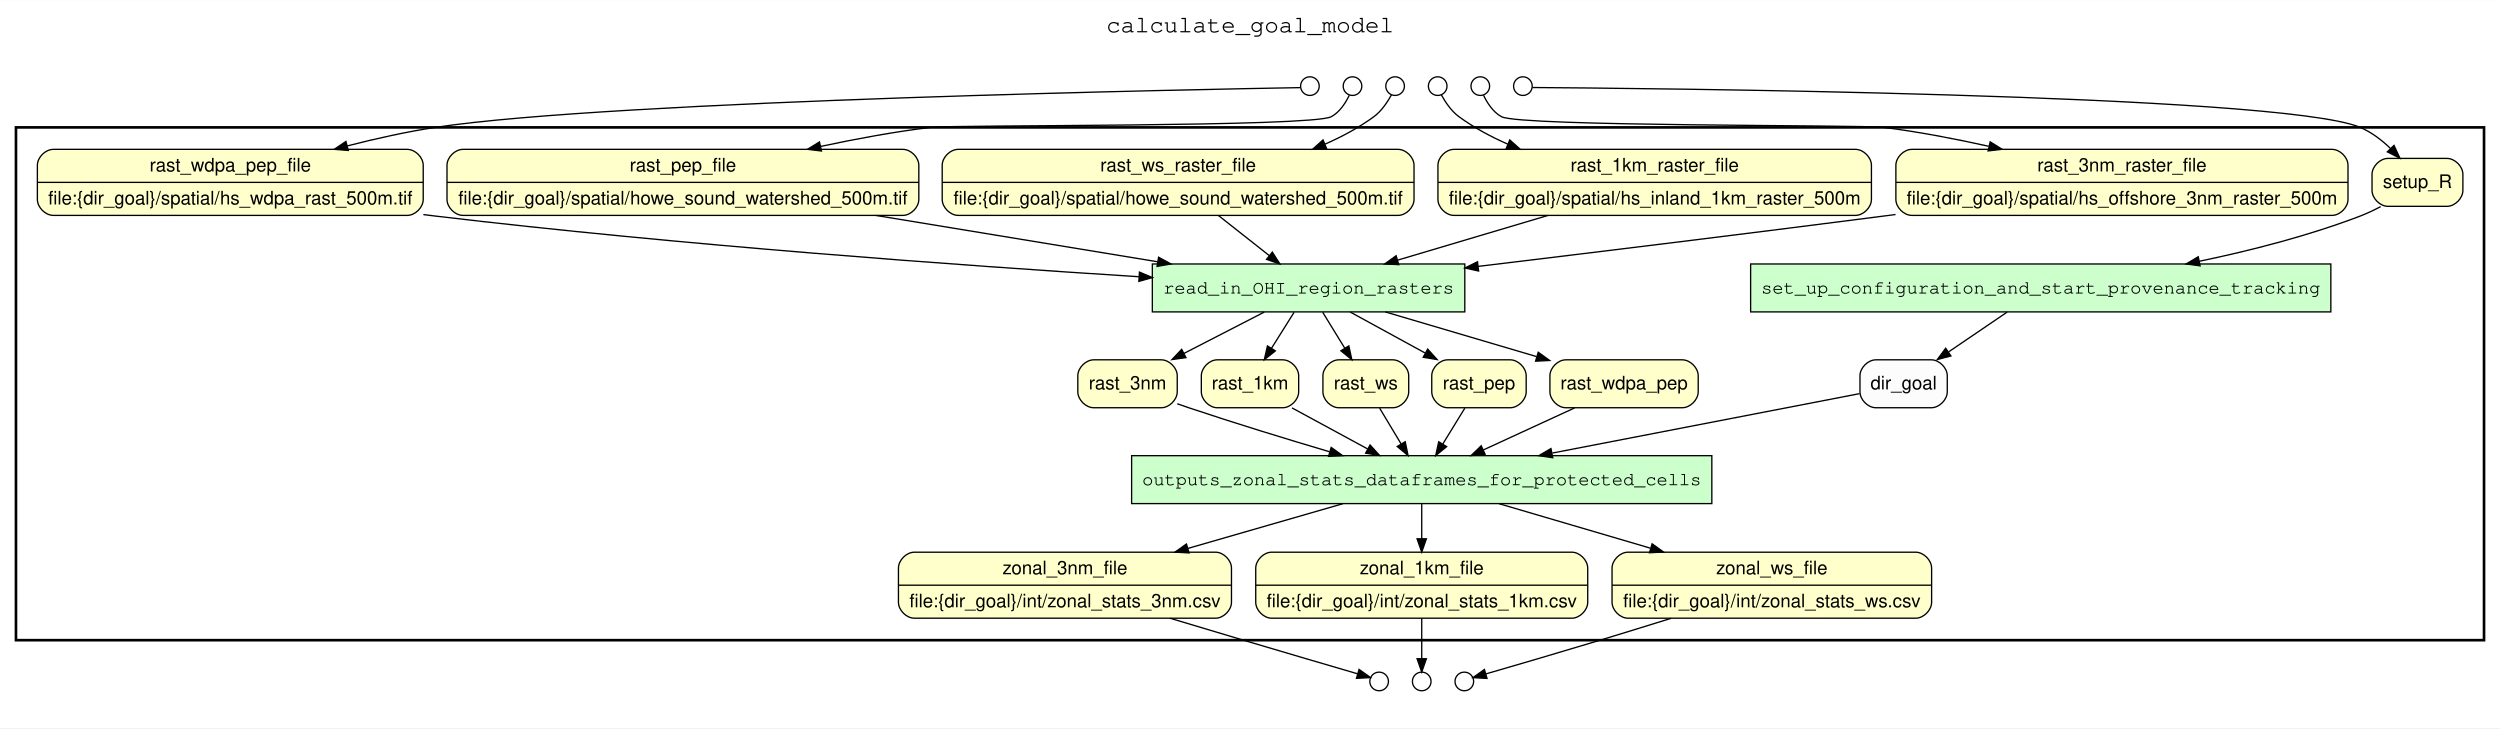
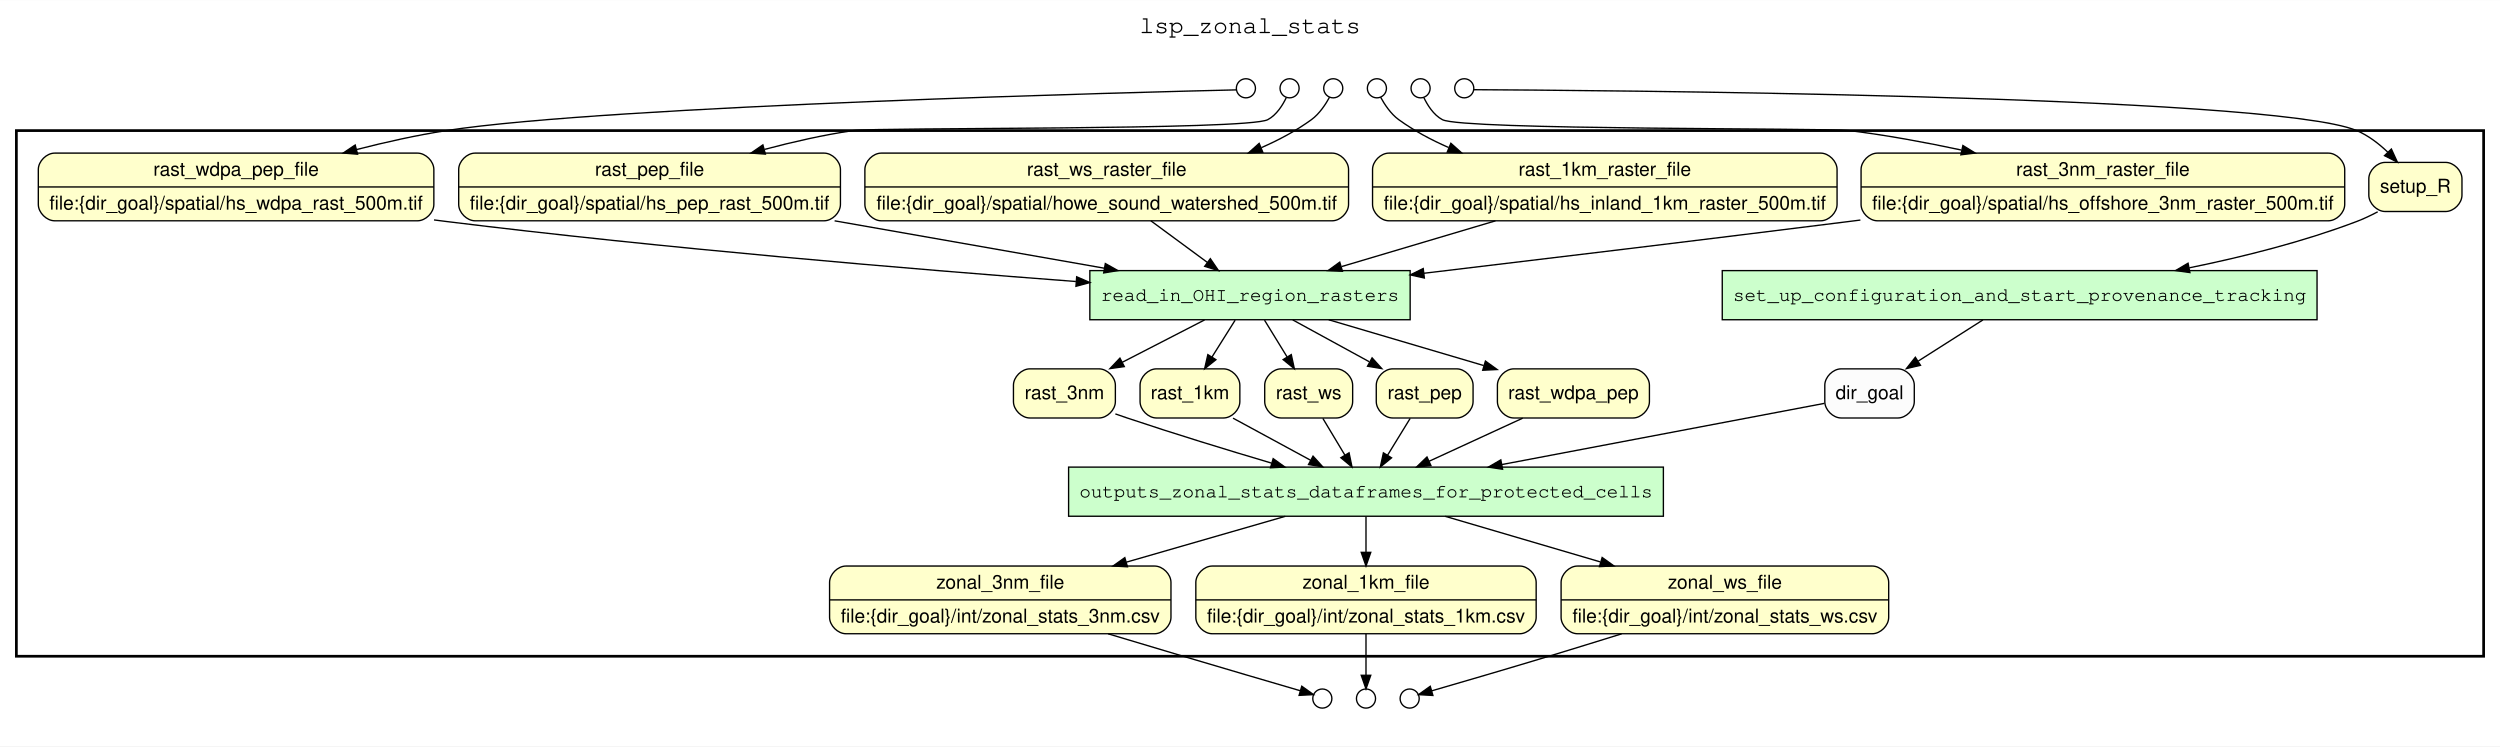
- <svg xmlns="http://www.w3.org/2000/svg" width="1878pt" height="547pt" viewBox="0.00 0.00 1878.00 546.80">
+ <svg xmlns="http://www.w3.org/2000/svg" width="1832pt" height="547pt" viewBox="0.00 0.00 1832.00 546.80">
  <g id="graph0" class="graph" transform="scale(1 1) rotate(0) translate(4 542.8)">
-     <polygon fill="white" stroke="none" points="-4,4 -4,-542.8 1874,-542.8 1874,4 -4,4" />
-     <text text-anchor="middle" x="935" y="-518.6" font-family="Courier,monospace" font-size="18.00">calculate_goal_model</text>
+     <polygon fill="white" stroke="none" points="-4,4 -4,-542.8 1828,-542.8 1828,4 -4,4" />
+     <text text-anchor="middle" x="912" y="-518.6" font-family="Courier,monospace" font-size="18.00">lsp_zonal_stats</text>
    <g id="clust1" class="cluster">
-       <polygon fill="none" stroke="black" stroke-width="2" points="8,-62 8,-447.2 1862,-447.2 1862,-62 8,-62" />
+       <polygon fill="none" stroke="black" stroke-width="2" points="8,-62 8,-447.2 1816,-447.2 1816,-62 8,-62" />
    </g>
    <g id="clust2" class="cluster">
-       <polygon fill="none" stroke="white" stroke-width="2" points="16,-70 16,-439.2 1854,-439.2 1854,-70 16,-70" />
+       <polygon fill="none" stroke="white" stroke-width="2" points="16,-70 16,-439.2 1808,-439.2 1808,-70 16,-70" />
    </g>
    <g id="clust3" class="cluster">
-       <polygon fill="none" stroke="white" points="957,-455.2 957,-501.2 1163,-501.2 1163,-455.2 957,-455.2" />
+       <polygon fill="none" stroke="white" points="886,-455.2 886,-501.2 1092,-501.2 1092,-455.2 886,-455.2" />
    </g>
    <g id="clust4" class="cluster">
-       <polygon fill="none" stroke="white" points="965,-463.2 965,-493.2 1155,-493.2 1155,-463.2 965,-463.2" />
+       <polygon fill="none" stroke="white" points="894,-463.2 894,-493.2 1084,-493.2 1084,-463.2 894,-463.2" />
    </g>
    <g id="clust5" class="cluster">
-       <polygon fill="none" stroke="white" points="1009,-8 1009,-54 1119,-54 1119,-8 1009,-8" />
+       <polygon fill="none" stroke="white" points="942,-8 942,-54 1052,-54 1052,-8 942,-8" />
    </g>
    <g id="clust6" class="cluster">
-       <polygon fill="none" stroke="white" points="1017,-16 1017,-46 1111,-46 1111,-16 1017,-16" />
+       <polygon fill="none" stroke="white" points="950,-16 950,-46 1044,-46 1044,-16 950,-16" />
    </g>
    <g id="node1" class="node">
-       <polygon fill="#ccffcc" stroke="black" points="1746.93,-344.6 1311.07,-344.6 1311.07,-308.6 1746.93,-308.6 1746.93,-344.6" />
-       <text text-anchor="middle" x="1529" y="-322.4" font-family="Courier,monospace" font-size="14.00">set_up_configuration_and_start_provenance_tracking</text>
+       <polygon fill="#ccffcc" stroke="black" points="1693.93,-344.6 1258.07,-344.6 1258.07,-308.6 1693.93,-308.6 1693.93,-344.6" />
+       <text text-anchor="middle" x="1476" y="-322.4" font-family="Courier,monospace" font-size="14.00">set_up_configuration_and_start_provenance_tracking</text>
    </g>
    <g id="node18" class="node">
-       <path fill="#fcfcfc" stroke="black" d="M1446.79,-272.6C1446.79,-272.6 1405.21,-272.6 1405.21,-272.6 1399.21,-272.6 1393.21,-266.6 1393.21,-260.6 1393.21,-260.6 1393.21,-248.6 1393.21,-248.6 1393.21,-242.6 1399.21,-236.6 1405.21,-236.6 1405.21,-236.6 1446.79,-236.6 1446.79,-236.6 1452.79,-236.6 1458.79,-242.6 1458.79,-248.6 1458.79,-248.6 1458.79,-260.6 1458.79,-260.6 1458.79,-266.6 1452.79,-272.6 1446.79,-272.6" />
-       <text text-anchor="middle" x="1426" y="-250.4" font-family="Helvetica,sans-Serif" font-size="14.00">dir_goal</text>
+       <path fill="#fcfcfc" stroke="black" d="M1386.79,-272.6C1386.79,-272.6 1345.21,-272.6 1345.21,-272.6 1339.21,-272.6 1333.21,-266.6 1333.21,-260.6 1333.21,-260.6 1333.21,-248.6 1333.21,-248.6 1333.21,-242.6 1339.21,-236.6 1345.21,-236.6 1345.21,-236.6 1386.79,-236.6 1386.79,-236.6 1392.79,-236.6 1398.79,-242.6 1398.79,-248.6 1398.79,-248.6 1398.79,-260.6 1398.79,-260.6 1398.79,-266.6 1392.79,-272.6 1386.79,-272.6" />
+       <text text-anchor="middle" x="1366" y="-250.4" font-family="Helvetica,sans-Serif" font-size="14.00">dir_goal</text>
    </g>
    <g id="edge1" class="edge">
-       <path fill="none" stroke="black" d="M1503.8,-308.476C1490.59,-299.493 1474.21,-288.363 1459.89,-278.634" />
-       <polygon fill="black" stroke="black" points="1461.53,-275.516 1451.29,-272.79 1457.6,-281.305 1461.53,-275.516" />
+       <path fill="none" stroke="black" d="M1449.09,-308.476C1434.84,-299.408 1417.15,-288.152 1401.76,-278.359" />
+       <polygon fill="black" stroke="black" points="1403.33,-275.206 1393.01,-272.79 1399.57,-281.111 1403.33,-275.206" />
    </g>
    <g id="node2" class="node">
-       <polygon fill="#ccffcc" stroke="black" points="1096.36,-344.6 861.636,-344.6 861.636,-308.6 1096.36,-308.6 1096.36,-344.6" />
-       <text text-anchor="middle" x="979" y="-322.4" font-family="Courier,monospace" font-size="14.00">read_in_OHI_region_rasters</text>
+       <polygon fill="#ccffcc" stroke="black" points="1029.36,-344.6 794.636,-344.6 794.636,-308.6 1029.36,-308.6 1029.36,-344.6" />
+       <text text-anchor="middle" x="912" y="-322.4" font-family="Courier,monospace" font-size="14.00">read_in_OHI_region_rasters</text>
    </g>
    <g id="node13" class="node">
-       <path fill="#ffffcc" stroke="black" d="M868.343,-272.6C868.343,-272.6 817.657,-272.6 817.657,-272.6 811.657,-272.6 805.657,-266.6 805.657,-260.6 805.657,-260.6 805.657,-248.6 805.657,-248.6 805.657,-242.6 811.657,-236.6 817.657,-236.6 817.657,-236.6 868.343,-236.6 868.343,-236.6 874.343,-236.6 880.343,-242.6 880.343,-248.6 880.343,-248.6 880.343,-260.6 880.343,-260.6 880.343,-266.6 874.343,-272.6 868.343,-272.6" />
-       <text text-anchor="middle" x="843" y="-250.4" font-family="Helvetica,sans-Serif" font-size="14.00">rast_3nm</text>
+       <path fill="#ffffcc" stroke="black" d="M801.343,-272.6C801.343,-272.6 750.657,-272.6 750.657,-272.6 744.657,-272.6 738.657,-266.6 738.657,-260.6 738.657,-260.6 738.657,-248.6 738.657,-248.6 738.657,-242.6 744.657,-236.6 750.657,-236.6 750.657,-236.6 801.343,-236.6 801.343,-236.6 807.343,-236.6 813.343,-242.6 813.343,-248.6 813.343,-248.6 813.343,-260.6 813.343,-260.6 813.343,-266.6 807.343,-272.6 801.343,-272.6" />
+       <text text-anchor="middle" x="776" y="-250.4" font-family="Helvetica,sans-Serif" font-size="14.00">rast_3nm</text>
    </g>
    <g id="edge3" class="edge">
-       <path fill="none" stroke="black" d="M945.731,-308.476C927.537,-299.112 904.809,-287.414 885.36,-277.403" />
-       <polygon fill="black" stroke="black" points="886.89,-274.254 876.397,-272.79 883.687,-280.478 886.89,-274.254" />
+       <path fill="none" stroke="black" d="M878.731,-308.476C860.537,-299.112 837.809,-287.414 818.36,-277.403" />
+       <polygon fill="black" stroke="black" points="819.89,-274.254 809.397,-272.79 816.687,-280.478 819.89,-274.254" />
    </g>
    <g id="node14" class="node">
-       <path fill="#ffffcc" stroke="black" d="M959.561,-272.6C959.561,-272.6 910.439,-272.6 910.439,-272.6 904.439,-272.6 898.439,-266.6 898.439,-260.6 898.439,-260.6 898.439,-248.6 898.439,-248.6 898.439,-242.6 904.439,-236.6 910.439,-236.6 910.439,-236.6 959.561,-236.6 959.561,-236.6 965.561,-236.6 971.561,-242.6 971.561,-248.6 971.561,-248.6 971.561,-260.6 971.561,-260.6 971.561,-266.6 965.561,-272.6 959.561,-272.6" />
-       <text text-anchor="middle" x="935" y="-250.4" font-family="Helvetica,sans-Serif" font-size="14.00">rast_1km</text>
+       <path fill="#ffffcc" stroke="black" d="M892.561,-272.6C892.561,-272.6 843.439,-272.6 843.439,-272.6 837.439,-272.6 831.439,-266.6 831.439,-260.6 831.439,-260.6 831.439,-248.6 831.439,-248.6 831.439,-242.6 837.439,-236.6 843.439,-236.6 843.439,-236.6 892.561,-236.6 892.561,-236.6 898.561,-236.6 904.561,-242.6 904.561,-248.6 904.561,-248.6 904.561,-260.6 904.561,-260.6 904.561,-266.6 898.561,-272.6 892.561,-272.6" />
+       <text text-anchor="middle" x="868" y="-250.4" font-family="Helvetica,sans-Serif" font-size="14.00">rast_1km</text>
    </g>
    <g id="edge4" class="edge">
-       <path fill="none" stroke="black" d="M968.124,-308.297C963.008,-300.159 956.805,-290.289 951.155,-281.301" />
-       <polygon fill="black" stroke="black" points="954.036,-279.308 945.751,-272.704 948.11,-283.033 954.036,-279.308" />
+       <path fill="none" stroke="black" d="M901.124,-308.297C896.008,-300.159 889.805,-290.289 884.155,-281.301" />
+       <polygon fill="black" stroke="black" points="887.036,-279.308 878.751,-272.704 881.11,-283.033 887.036,-279.308" />
    </g>
    <g id="node15" class="node">
-       <path fill="#ffffcc" stroke="black" d="M1042.22,-272.6C1042.22,-272.6 1001.78,-272.6 1001.78,-272.6 995.777,-272.6 989.777,-266.6 989.777,-260.6 989.777,-260.6 989.777,-248.6 989.777,-248.6 989.777,-242.6 995.777,-236.6 1001.78,-236.6 1001.78,-236.6 1042.22,-236.6 1042.22,-236.6 1048.22,-236.6 1054.22,-242.6 1054.22,-248.6 1054.22,-248.6 1054.22,-260.6 1054.22,-260.6 1054.22,-266.6 1048.22,-272.6 1042.22,-272.6" />
-       <text text-anchor="middle" x="1022" y="-250.4" font-family="Helvetica,sans-Serif" font-size="14.00">rast_ws</text>
+       <path fill="#ffffcc" stroke="black" d="M975.223,-272.6C975.223,-272.6 934.777,-272.6 934.777,-272.6 928.777,-272.6 922.777,-266.6 922.777,-260.6 922.777,-260.6 922.777,-248.6 922.777,-248.6 922.777,-242.6 928.777,-236.6 934.777,-236.6 934.777,-236.6 975.223,-236.6 975.223,-236.6 981.223,-236.6 987.223,-242.6 987.223,-248.6 987.223,-248.6 987.223,-260.6 987.223,-260.6 987.223,-266.6 981.223,-272.6 975.223,-272.6" />
+       <text text-anchor="middle" x="955" y="-250.4" font-family="Helvetica,sans-Serif" font-size="14.00">rast_ws</text>
    </g>
    <g id="edge5" class="edge">
-       <path fill="none" stroke="black" d="M989.629,-308.297C994.628,-300.159 1000.69,-290.289 1006.21,-281.301" />
-       <polygon fill="black" stroke="black" points="1009.24,-283.057 1011.49,-272.704 1003.28,-279.393 1009.24,-283.057" />
+       <path fill="none" stroke="black" d="M922.629,-308.297C927.628,-300.159 933.691,-290.289 939.212,-281.301" />
+       <polygon fill="black" stroke="black" points="942.241,-283.057 944.493,-272.704 936.277,-279.393 942.241,-283.057" />
    </g>
    <g id="node16" class="node">
-       <path fill="#ffffcc" stroke="black" d="M1130.47,-272.6C1130.47,-272.6 1083.53,-272.6 1083.53,-272.6 1077.53,-272.6 1071.53,-266.6 1071.53,-260.6 1071.53,-260.6 1071.53,-248.6 1071.53,-248.6 1071.53,-242.6 1077.53,-236.6 1083.53,-236.6 1083.53,-236.6 1130.47,-236.6 1130.47,-236.6 1136.47,-236.6 1142.47,-242.6 1142.47,-248.6 1142.47,-248.6 1142.47,-260.6 1142.47,-260.6 1142.47,-266.6 1136.47,-272.6 1130.47,-272.6" />
-       <text text-anchor="middle" x="1107" y="-250.4" font-family="Helvetica,sans-Serif" font-size="14.00">rast_pep</text>
+       <path fill="#ffffcc" stroke="black" d="M1063.47,-272.6C1063.47,-272.6 1016.53,-272.6 1016.53,-272.6 1010.53,-272.6 1004.53,-266.6 1004.53,-260.6 1004.53,-260.6 1004.53,-248.6 1004.53,-248.6 1004.53,-242.6 1010.53,-236.6 1016.53,-236.6 1016.53,-236.6 1063.47,-236.6 1063.47,-236.6 1069.47,-236.6 1075.47,-242.6 1075.47,-248.6 1075.47,-248.6 1075.47,-260.6 1075.47,-260.6 1075.47,-266.6 1069.47,-272.6 1063.47,-272.6" />
+       <text text-anchor="middle" x="1040" y="-250.4" font-family="Helvetica,sans-Serif" font-size="14.00">rast_pep</text>
    </g>
    <g id="edge6" class="edge">
-       <path fill="none" stroke="black" d="M1010.31,-308.476C1027.2,-299.239 1048.25,-287.731 1066.38,-277.812" />
-       <polygon fill="black" stroke="black" points="1068.47,-280.659 1075.57,-272.79 1065.11,-274.517 1068.47,-280.659" />
+       <path fill="none" stroke="black" d="M943.312,-308.476C960.203,-299.239 981.247,-287.731 999.385,-277.812" />
+       <polygon fill="black" stroke="black" points="1001.47,-280.659 1008.57,-272.79 998.114,-274.517 1001.47,-280.659" />
    </g>
    <g id="node17" class="node">
-       <path fill="#ffffcc" stroke="black" d="M1259.7,-272.6C1259.7,-272.6 1172.3,-272.6 1172.3,-272.6 1166.3,-272.6 1160.3,-266.6 1160.3,-260.6 1160.3,-260.6 1160.3,-248.6 1160.3,-248.6 1160.3,-242.6 1166.3,-236.6 1172.3,-236.6 1172.3,-236.6 1259.7,-236.6 1259.7,-236.6 1265.7,-236.6 1271.7,-242.6 1271.7,-248.6 1271.7,-248.6 1271.7,-260.6 1271.7,-260.6 1271.7,-266.6 1265.7,-272.6 1259.7,-272.6" />
-       <text text-anchor="middle" x="1216" y="-250.4" font-family="Helvetica,sans-Serif" font-size="14.00">rast_wdpa_pep</text>
+       <path fill="#ffffcc" stroke="black" d="M1192.7,-272.6C1192.7,-272.6 1105.3,-272.6 1105.3,-272.6 1099.3,-272.6 1093.3,-266.6 1093.3,-260.6 1093.3,-260.6 1093.3,-248.6 1093.3,-248.6 1093.3,-242.6 1099.3,-236.6 1105.3,-236.6 1105.3,-236.6 1192.7,-236.6 1192.7,-236.6 1198.7,-236.6 1204.7,-242.6 1204.7,-248.6 1204.7,-248.6 1204.7,-260.6 1204.7,-260.6 1204.7,-266.6 1198.7,-272.6 1192.7,-272.6" />
+       <text text-anchor="middle" x="1149" y="-250.4" font-family="Helvetica,sans-Serif" font-size="14.00">rast_wdpa_pep</text>
    </g>
    <g id="edge7" class="edge">
-       <path fill="none" stroke="black" d="M1036.67,-308.566C1070.99,-298.43 1114.64,-285.537 1150.29,-275.009" />
-       <polygon fill="black" stroke="black" points="1151.52,-278.296 1160.11,-272.106 1149.53,-271.582 1151.52,-278.296" />
+       <path fill="none" stroke="black" d="M969.674,-308.566C1003.99,-298.43 1047.64,-285.537 1083.29,-275.009" />
+       <polygon fill="black" stroke="black" points="1084.52,-278.296 1093.11,-272.106 1082.53,-271.582 1084.52,-278.296" />
    </g>
    <g id="node3" class="node">
-       <polygon fill="#ccffcc" stroke="black" points="1281.93,-200.6 846.07,-200.6 846.07,-164.6 1281.93,-164.6 1281.93,-200.6" />
-       <text text-anchor="middle" x="1064" y="-178.4" font-family="Courier,monospace" font-size="14.00">outputs_zonal_stats_dataframes_for_protected_cells</text>
+       <polygon fill="#ccffcc" stroke="black" points="1214.93,-200.6 779.07,-200.6 779.07,-164.6 1214.93,-164.6 1214.93,-200.6" />
+       <text text-anchor="middle" x="997" y="-178.4" font-family="Courier,monospace" font-size="14.00">outputs_zonal_stats_dataframes_for_protected_cells</text>
    </g>
    <g id="node4" class="node">
-       <path fill="#ffffcc" stroke="black" d="M682.913,-78.5C682.913,-78.5 909.087,-78.5 909.087,-78.5 915.087,-78.5 921.087,-84.5 921.087,-90.5 921.087,-90.5 921.087,-116.1 921.087,-116.1 921.087,-122.1 915.087,-128.1 909.087,-128.1 909.087,-128.1 682.913,-128.1 682.913,-128.1 676.913,-128.1 670.913,-122.1 670.913,-116.1 670.913,-116.1 670.913,-90.5 670.913,-90.5 670.913,-84.5 676.913,-78.5 682.913,-78.5" />
-       <text text-anchor="middle" x="796" y="-111.5" font-family="Helvetica,sans-Serif" font-size="14.00">zonal_3nm_file</text>
-       <polyline fill="none" stroke="black" points="670.913,-103.3 921.087,-103.3 " />
-       <text text-anchor="middle" x="796" y="-86.7" font-family="Helvetica,sans-Serif" font-size="14.00">file:{dir_goal}/int/zonal_stats_3nm.csv</text>
+       <path fill="#ffffcc" stroke="black" d="M615.913,-78.5C615.913,-78.5 842.087,-78.5 842.087,-78.5 848.087,-78.5 854.087,-84.5 854.087,-90.5 854.087,-90.5 854.087,-116.1 854.087,-116.1 854.087,-122.1 848.087,-128.1 842.087,-128.1 842.087,-128.1 615.913,-128.1 615.913,-128.1 609.913,-128.1 603.913,-122.1 603.913,-116.1 603.913,-116.1 603.913,-90.5 603.913,-90.5 603.913,-84.5 609.913,-78.5 615.913,-78.5" />
+       <text text-anchor="middle" x="729" y="-111.5" font-family="Helvetica,sans-Serif" font-size="14.00">zonal_3nm_file</text>
+       <polyline fill="none" stroke="black" points="603.913,-103.3 854.087,-103.3 " />
+       <text text-anchor="middle" x="729" y="-86.7" font-family="Helvetica,sans-Serif" font-size="14.00">file:{dir_goal}/int/zonal_stats_3nm.csv</text>
    </g>
    <g id="edge13" class="edge">
-       <path fill="none" stroke="black" d="M1004.85,-164.54C970.678,-154.683 926.938,-142.067 888.324,-130.929" />
-       <polygon fill="black" stroke="black" points="889.205,-127.541 878.627,-128.132 887.265,-134.267 889.205,-127.541" />
+       <path fill="none" stroke="black" d="M937.854,-164.54C903.678,-154.683 859.938,-142.067 821.324,-130.929" />
+       <polygon fill="black" stroke="black" points="822.205,-127.541 811.627,-128.132 820.265,-134.267 822.205,-127.541" />
    </g>
    <g id="node5" class="node">
-       <path fill="#ffffcc" stroke="black" d="M951.304,-78.5C951.304,-78.5 1176.7,-78.5 1176.7,-78.5 1182.7,-78.5 1188.7,-84.5 1188.7,-90.5 1188.7,-90.5 1188.7,-116.1 1188.7,-116.1 1188.7,-122.1 1182.7,-128.1 1176.7,-128.1 1176.7,-128.1 951.304,-128.1 951.304,-128.1 945.304,-128.1 939.304,-122.1 939.304,-116.1 939.304,-116.1 939.304,-90.5 939.304,-90.5 939.304,-84.5 945.304,-78.5 951.304,-78.5" />
-       <text text-anchor="middle" x="1064" y="-111.5" font-family="Helvetica,sans-Serif" font-size="14.00">zonal_1km_file</text>
-       <polyline fill="none" stroke="black" points="939.304,-103.3 1188.7,-103.3 " />
-       <text text-anchor="middle" x="1064" y="-86.7" font-family="Helvetica,sans-Serif" font-size="14.00">file:{dir_goal}/int/zonal_stats_1km.csv</text>
+       <path fill="#ffffcc" stroke="black" d="M884.304,-78.5C884.304,-78.5 1109.7,-78.5 1109.7,-78.5 1115.7,-78.5 1121.7,-84.5 1121.7,-90.5 1121.7,-90.5 1121.7,-116.1 1121.7,-116.1 1121.7,-122.1 1115.7,-128.1 1109.7,-128.1 1109.7,-128.1 884.304,-128.1 884.304,-128.1 878.304,-128.1 872.304,-122.1 872.304,-116.1 872.304,-116.1 872.304,-90.5 872.304,-90.5 872.304,-84.5 878.304,-78.5 884.304,-78.5" />
+       <text text-anchor="middle" x="997" y="-111.5" font-family="Helvetica,sans-Serif" font-size="14.00">zonal_1km_file</text>
+       <polyline fill="none" stroke="black" points="872.304,-103.3 1121.7,-103.3 " />
+       <text text-anchor="middle" x="997" y="-86.7" font-family="Helvetica,sans-Serif" font-size="14.00">file:{dir_goal}/int/zonal_stats_1km.csv</text>
    </g>
    <g id="edge14" class="edge">
-       <path fill="none" stroke="black" d="M1064,-164.445C1064,-156.689 1064,-147.239 1064,-138.15" />
-       <polygon fill="black" stroke="black" points="1067.5,-138.15 1064,-128.15 1060.5,-138.15 1067.5,-138.15" />
+       <path fill="none" stroke="black" d="M997,-164.445C997,-156.689 997,-147.239 997,-138.15" />
+       <polygon fill="black" stroke="black" points="1000.5,-138.15 997,-128.15 993.5,-138.15 1000.5,-138.15" />
    </g>
    <g id="node6" class="node">
-       <path fill="#ffffcc" stroke="black" d="M1218.97,-78.5C1218.97,-78.5 1435.03,-78.5 1435.03,-78.5 1441.03,-78.5 1447.03,-84.5 1447.03,-90.5 1447.03,-90.5 1447.03,-116.1 1447.03,-116.1 1447.03,-122.1 1441.03,-128.1 1435.03,-128.1 1435.03,-128.1 1218.97,-128.1 1218.97,-128.1 1212.97,-128.1 1206.97,-122.1 1206.97,-116.1 1206.97,-116.1 1206.97,-90.5 1206.97,-90.5 1206.97,-84.5 1212.97,-78.5 1218.97,-78.5" />
-       <text text-anchor="middle" x="1327" y="-111.5" font-family="Helvetica,sans-Serif" font-size="14.00">zonal_ws_file</text>
-       <polyline fill="none" stroke="black" points="1206.97,-103.3 1447.03,-103.3 " />
-       <text text-anchor="middle" x="1327" y="-86.7" font-family="Helvetica,sans-Serif" font-size="14.00">file:{dir_goal}/int/zonal_stats_ws.csv</text>
+       <path fill="#ffffcc" stroke="black" d="M1151.97,-78.5C1151.97,-78.5 1368.03,-78.5 1368.03,-78.5 1374.03,-78.5 1380.03,-84.5 1380.03,-90.5 1380.03,-90.5 1380.03,-116.1 1380.03,-116.1 1380.03,-122.1 1374.03,-128.1 1368.03,-128.1 1368.03,-128.1 1151.97,-128.1 1151.97,-128.1 1145.97,-128.1 1139.97,-122.1 1139.97,-116.1 1139.97,-116.1 1139.97,-90.5 1139.97,-90.5 1139.97,-84.5 1145.97,-78.5 1151.97,-78.5" />
+       <text text-anchor="middle" x="1260" y="-111.5" font-family="Helvetica,sans-Serif" font-size="14.00">zonal_ws_file</text>
+       <polyline fill="none" stroke="black" points="1139.97,-103.3 1380.03,-103.3 " />
+       <text text-anchor="middle" x="1260" y="-86.7" font-family="Helvetica,sans-Serif" font-size="14.00">file:{dir_goal}/int/zonal_stats_ws.csv</text>
    </g>
    <g id="edge15" class="edge">
-       <path fill="none" stroke="black" d="M1122.04,-164.54C1155.37,-154.745 1197.96,-142.226 1235.68,-131.14" />
-       <polygon fill="black" stroke="black" points="1237.06,-134.384 1245.66,-128.206 1235.08,-127.668 1237.06,-134.384" />
+       <path fill="none" stroke="black" d="M1055.04,-164.54C1088.37,-154.745 1130.96,-142.226 1168.68,-131.14" />
+       <polygon fill="black" stroke="black" points="1170.06,-134.384 1178.66,-128.206 1168.08,-127.668 1170.06,-134.384" />
    </g>
    <g id="node25" class="node">
-       <ellipse fill="#ffffff" stroke="black" cx="1032" cy="-31" rx="7" ry="7" />
+       <ellipse fill="#ffffff" stroke="black" cx="965" cy="-31" rx="7" ry="7" />
    </g>
    <g id="edge28" class="edge">
-       <path fill="none" stroke="black" d="M874.981,-78.46C893.054,-73.028 912.187,-67.298 930,-62 960.312,-52.984 995.737,-42.599 1015.85,-36.716" />
-       <polygon fill="black" stroke="black" points="1016.94,-40.046 1025.55,-33.882 1014.97,-33.328 1016.94,-40.046" />
+       <path fill="none" stroke="black" d="M807.981,-78.46C826.054,-73.028 845.187,-67.298 863,-62 893.312,-52.984 928.737,-42.599 948.854,-36.716" />
+       <polygon fill="black" stroke="black" points="949.935,-40.046 958.552,-33.882 947.971,-33.328 949.935,-40.046" />
    </g>
    <g id="node26" class="node">
-       <ellipse fill="#ffffff" stroke="black" cx="1064" cy="-31" rx="7" ry="7" />
+       <ellipse fill="#ffffff" stroke="black" cx="997" cy="-31" rx="7" ry="7" />
    </g>
    <g id="edge29" class="edge">
-       <path fill="none" stroke="black" d="M1064,-78.5C1064,-68.529 1064,-57.193 1064,-48.211" />
-       <polygon fill="black" stroke="black" points="1067.5,-48.07 1064,-38.07 1060.5,-48.07 1067.5,-48.07" />
+       <path fill="none" stroke="black" d="M997,-78.5C997,-68.529 997,-57.193 997,-48.211" />
+       <polygon fill="black" stroke="black" points="1000.5,-48.07 997,-38.07 993.5,-48.07 1000.5,-48.07" />
    </g>
    <g id="node27" class="node">
-       <ellipse fill="#ffffff" stroke="black" cx="1096" cy="-31" rx="7" ry="7" />
+       <ellipse fill="#ffffff" stroke="black" cx="1029" cy="-31" rx="7" ry="7" />
    </g>
    <g id="edge30" class="edge">
-       <path fill="none" stroke="black" d="M1251.35,-78.434C1233.85,-72.978 1215.29,-67.243 1198,-62 1167.74,-52.823 1132.3,-42.492 1112.16,-36.663" />
-       <polygon fill="black" stroke="black" points="1113.03,-33.272 1102.46,-33.858 1111.09,-39.997 1113.03,-33.272" />
+       <path fill="none" stroke="black" d="M1184.35,-78.434C1166.85,-72.978 1148.29,-67.243 1131,-62 1100.74,-52.823 1065.3,-42.492 1045.16,-36.663" />
+       <polygon fill="black" stroke="black" points="1046.03,-33.272 1035.46,-33.858 1044.09,-39.997 1046.03,-33.272" />
    </g>
    <g id="node7" class="node">
-       <path fill="#ffffcc" stroke="black" d="M1834.13,-423.9C1834.13,-423.9 1789.87,-423.9 1789.87,-423.9 1783.87,-423.9 1777.87,-417.9 1777.87,-411.9 1777.87,-411.9 1777.87,-399.9 1777.87,-399.9 1777.87,-393.9 1783.87,-387.9 1789.87,-387.9 1789.87,-387.9 1834.13,-387.9 1834.13,-387.9 1840.13,-387.9 1846.13,-393.9 1846.13,-399.9 1846.13,-399.9 1846.13,-411.9 1846.13,-411.9 1846.13,-417.9 1840.13,-423.9 1834.13,-423.9" />
-       <text text-anchor="middle" x="1812" y="-401.7" font-family="Helvetica,sans-Serif" font-size="14.00">setup_R</text>
+       <path fill="#ffffcc" stroke="black" d="M1788.13,-423.9C1788.13,-423.9 1743.87,-423.9 1743.87,-423.9 1737.87,-423.9 1731.87,-417.9 1731.87,-411.9 1731.87,-411.9 1731.87,-399.9 1731.87,-399.9 1731.87,-393.9 1737.87,-387.9 1743.87,-387.9 1743.87,-387.9 1788.13,-387.9 1788.13,-387.9 1794.13,-387.9 1800.13,-393.9 1800.13,-399.9 1800.13,-399.9 1800.13,-411.9 1800.13,-411.9 1800.13,-417.9 1794.13,-423.9 1788.13,-423.9" />
+       <text text-anchor="middle" x="1766" y="-401.7" font-family="Helvetica,sans-Serif" font-size="14.00">setup_R</text>
    </g>
    <g id="edge2" class="edge">
-       <path fill="none" stroke="black" d="M1784.37,-387.71C1779.37,-385.064 1774.12,-382.563 1769,-380.6 1730.71,-365.929 1687.34,-354.804 1648.11,-346.63" />
-       <polygon fill="black" stroke="black" points="1648.72,-343.184 1638.23,-344.615 1647.33,-350.043 1648.72,-343.184" />
+       <path fill="none" stroke="black" d="M1738.38,-387.684C1733.38,-385.041 1728.13,-382.548 1723,-380.6 1684.16,-365.854 1640.25,-354.764 1600.33,-346.643" />
+       <polygon fill="black" stroke="black" points="1600.77,-343.161 1590.28,-344.643 1599.4,-350.027 1600.77,-343.161" />
    </g>
    <g id="node8" class="node">
-       <path fill="#ffffcc" stroke="black" d="M1432.18,-381.1C1432.18,-381.1 1747.82,-381.1 1747.82,-381.1 1753.82,-381.1 1759.82,-387.1 1759.82,-393.1 1759.82,-393.1 1759.82,-418.7 1759.82,-418.7 1759.82,-424.7 1753.82,-430.7 1747.82,-430.7 1747.82,-430.7 1432.18,-430.7 1432.18,-430.7 1426.18,-430.7 1420.18,-424.7 1420.18,-418.7 1420.18,-418.7 1420.18,-393.1 1420.18,-393.1 1420.18,-387.1 1426.18,-381.1 1432.18,-381.1" />
-       <text text-anchor="middle" x="1590" y="-414.1" font-family="Helvetica,sans-Serif" font-size="14.00">rast_3nm_raster_file</text>
-       <polyline fill="none" stroke="black" points="1420.18,-405.9 1759.82,-405.9 " />
-       <text text-anchor="middle" x="1590" y="-389.3" font-family="Helvetica,sans-Serif" font-size="14.00">file:{dir_goal}/spatial/hs_offshore_3nm_raster_500m</text>
+       <path fill="#ffffcc" stroke="black" d="M1371.79,-381.1C1371.79,-381.1 1702.21,-381.1 1702.21,-381.1 1708.21,-381.1 1714.21,-387.1 1714.21,-393.1 1714.21,-393.1 1714.21,-418.7 1714.21,-418.7 1714.21,-424.7 1708.21,-430.7 1702.21,-430.7 1702.21,-430.7 1371.79,-430.7 1371.79,-430.7 1365.79,-430.7 1359.79,-424.7 1359.79,-418.7 1359.79,-418.7 1359.79,-393.1 1359.79,-393.1 1359.79,-387.1 1365.79,-381.1 1371.79,-381.1" />
+       <text text-anchor="middle" x="1537" y="-414.1" font-family="Helvetica,sans-Serif" font-size="14.00">rast_3nm_raster_file</text>
+       <polyline fill="none" stroke="black" points="1359.79,-405.9 1714.21,-405.9 " />
+       <text text-anchor="middle" x="1537" y="-389.3" font-family="Helvetica,sans-Serif" font-size="14.00">file:{dir_goal}/spatial/hs_offshore_3nm_raster_500m.tif</text>
    </g>
    <g id="edge8" class="edge">
-       <path fill="none" stroke="black" d="M1419.94,-381.76C1416.94,-381.369 1413.95,-380.982 1411,-380.6 1308.64,-367.374 1192.52,-353.173 1106.47,-342.803" />
-       <polygon fill="black" stroke="black" points="1106.74,-339.31 1096.4,-341.59 1105.91,-346.26 1106.74,-339.31" />
+       <path fill="none" stroke="black" d="M1359.3,-381.647C1356.52,-381.294 1353.75,-380.945 1351,-380.6 1246.12,-367.418 1127.06,-353.084 1039.42,-342.65" />
+       <polygon fill="black" stroke="black" points="1039.77,-339.167 1029.43,-341.461 1038.94,-346.118 1039.77,-339.167" />
    </g>
    <g id="node9" class="node">
-       <path fill="#ffffcc" stroke="black" d="M1088.18,-381.1C1088.18,-381.1 1389.82,-381.1 1389.82,-381.1 1395.82,-381.1 1401.82,-387.1 1401.82,-393.1 1401.82,-393.1 1401.82,-418.7 1401.82,-418.7 1401.82,-424.7 1395.82,-430.7 1389.82,-430.7 1389.82,-430.7 1088.18,-430.7 1088.18,-430.7 1082.18,-430.7 1076.18,-424.7 1076.18,-418.7 1076.18,-418.7 1076.18,-393.1 1076.18,-393.1 1076.18,-387.1 1082.18,-381.1 1088.18,-381.1" />
-       <text text-anchor="middle" x="1239" y="-414.1" font-family="Helvetica,sans-Serif" font-size="14.00">rast_1km_raster_file</text>
-       <polyline fill="none" stroke="black" points="1076.18,-405.9 1401.82,-405.9 " />
-       <text text-anchor="middle" x="1239" y="-389.3" font-family="Helvetica,sans-Serif" font-size="14.00">file:{dir_goal}/spatial/hs_inland_1km_raster_500m</text>
+       <path fill="#ffffcc" stroke="black" d="M1013.8,-381.1C1013.8,-381.1 1330.2,-381.1 1330.2,-381.1 1336.2,-381.1 1342.2,-387.1 1342.2,-393.1 1342.2,-393.1 1342.2,-418.7 1342.2,-418.7 1342.2,-424.7 1336.2,-430.7 1330.2,-430.7 1330.2,-430.7 1013.8,-430.7 1013.8,-430.7 1007.8,-430.7 1001.8,-424.7 1001.8,-418.7 1001.8,-418.7 1001.8,-393.1 1001.8,-393.1 1001.8,-387.1 1007.8,-381.1 1013.8,-381.1" />
+       <text text-anchor="middle" x="1172" y="-414.1" font-family="Helvetica,sans-Serif" font-size="14.00">rast_1km_raster_file</text>
+       <polyline fill="none" stroke="black" points="1001.8,-405.9 1342.2,-405.9 " />
+       <text text-anchor="middle" x="1172" y="-389.3" font-family="Helvetica,sans-Serif" font-size="14.00">file:{dir_goal}/spatial/hs_inland_1km_raster_500m.tif</text>
    </g>
    <g id="edge9" class="edge">
-       <path fill="none" stroke="black" d="M1158.87,-381.077C1122.75,-370.337 1080.57,-357.797 1046.14,-347.561" />
-       <polygon fill="black" stroke="black" points="1046.76,-344.095 1036.18,-344.6 1044.77,-350.805 1046.76,-344.095" />
+       <path fill="none" stroke="black" d="M1091.87,-381.077C1055.75,-370.337 1013.57,-357.797 979.138,-347.561" />
+       <polygon fill="black" stroke="black" points="979.764,-344.095 969.181,-344.6 977.769,-350.805 979.764,-344.095" />
    </g>
    <g id="node10" class="node">
-       <path fill="#ffffcc" stroke="black" d="M715.782,-381.1C715.782,-381.1 1046.22,-381.1 1046.22,-381.1 1052.22,-381.1 1058.22,-387.1 1058.22,-393.1 1058.22,-393.1 1058.22,-418.7 1058.22,-418.7 1058.22,-424.7 1052.22,-430.7 1046.22,-430.7 1046.22,-430.7 715.782,-430.7 715.782,-430.7 709.782,-430.7 703.782,-424.7 703.782,-418.7 703.782,-418.7 703.782,-393.1 703.782,-393.1 703.782,-387.1 709.782,-381.1 715.782,-381.1" />
-       <text text-anchor="middle" x="881" y="-414.1" font-family="Helvetica,sans-Serif" font-size="14.00">rast_ws_raster_file</text>
-       <polyline fill="none" stroke="black" points="703.782,-405.9 1058.22,-405.9 " />
-       <text text-anchor="middle" x="881" y="-389.3" font-family="Helvetica,sans-Serif" font-size="14.00">file:{dir_goal}/spatial/howe_sound_watershed_500m.tif</text>
+       <path fill="#ffffcc" stroke="black" d="M641.782,-381.1C641.782,-381.1 972.218,-381.1 972.218,-381.1 978.218,-381.1 984.218,-387.1 984.218,-393.1 984.218,-393.1 984.218,-418.7 984.218,-418.7 984.218,-424.7 978.218,-430.7 972.218,-430.7 972.218,-430.7 641.782,-430.7 641.782,-430.7 635.782,-430.7 629.782,-424.7 629.782,-418.7 629.782,-418.7 629.782,-393.1 629.782,-393.1 629.782,-387.1 635.782,-381.1 641.782,-381.1" />
+       <text text-anchor="middle" x="807" y="-414.1" font-family="Helvetica,sans-Serif" font-size="14.00">rast_ws_raster_file</text>
+       <polyline fill="none" stroke="black" points="629.782,-405.9 984.218,-405.9 " />
+       <text text-anchor="middle" x="807" y="-389.3" font-family="Helvetica,sans-Serif" font-size="14.00">file:{dir_goal}/spatial/howe_sound_watershed_500m.tif</text>
    </g>
    <g id="edge10" class="edge">
-       <path fill="none" stroke="black" d="M911.203,-381.077C923.358,-371.489 937.331,-360.467 949.423,-350.93" />
-       <polygon fill="black" stroke="black" points="951.763,-353.542 957.447,-344.6 947.428,-348.045 951.763,-353.542" />
+       <path fill="none" stroke="black" d="M839.36,-381.077C852.508,-371.397 867.643,-360.255 880.683,-350.655" />
+       <polygon fill="black" stroke="black" points="882.93,-353.348 888.908,-344.6 878.779,-347.71 882.93,-353.348" />
    </g>
    <g id="node11" class="node">
-       <path fill="#ffffcc" stroke="black" d="M343.782,-381.1C343.782,-381.1 674.218,-381.1 674.218,-381.1 680.218,-381.1 686.218,-387.1 686.218,-393.1 686.218,-393.1 686.218,-418.7 686.218,-418.7 686.218,-424.7 680.218,-430.7 674.218,-430.7 674.218,-430.7 343.782,-430.7 343.782,-430.7 337.782,-430.7 331.782,-424.7 331.782,-418.7 331.782,-418.7 331.782,-393.1 331.782,-393.1 331.782,-387.1 337.782,-381.1 343.782,-381.1" />
-       <text text-anchor="middle" x="509" y="-414.1" font-family="Helvetica,sans-Serif" font-size="14.00">rast_pep_file</text>
-       <polyline fill="none" stroke="black" points="331.782,-405.9 686.218,-405.9 " />
-       <text text-anchor="middle" x="509" y="-389.3" font-family="Helvetica,sans-Serif" font-size="14.00">file:{dir_goal}/spatial/howe_sound_watershed_500m.tif</text>
+       <path fill="#ffffcc" stroke="black" d="M344.128,-381.1C344.128,-381.1 599.872,-381.1 599.872,-381.1 605.872,-381.1 611.872,-387.1 611.872,-393.1 611.872,-393.1 611.872,-418.7 611.872,-418.7 611.872,-424.7 605.872,-430.7 599.872,-430.7 599.872,-430.7 344.128,-430.7 344.128,-430.7 338.128,-430.7 332.128,-424.7 332.128,-418.7 332.128,-418.7 332.128,-393.1 332.128,-393.1 332.128,-387.1 338.128,-381.1 344.128,-381.1" />
+       <text text-anchor="middle" x="472" y="-414.1" font-family="Helvetica,sans-Serif" font-size="14.00">rast_pep_file</text>
+       <polyline fill="none" stroke="black" points="332.128,-405.9 611.872,-405.9 " />
+       <text text-anchor="middle" x="472" y="-389.3" font-family="Helvetica,sans-Serif" font-size="14.00">file:{dir_goal}/spatial/hs_pep_rast_500m.tif</text>
    </g>
    <g id="edge11" class="edge">
-       <path fill="none" stroke="black" d="M653.851,-381.077C721.953,-369.876 801.961,-356.717 865.57,-346.256" />
-       <polygon fill="black" stroke="black" points="866.334,-349.677 875.634,-344.6 865.198,-342.77 866.334,-349.677" />
+       <path fill="none" stroke="black" d="M607.605,-381.077C671.098,-369.922 745.645,-356.826 805.074,-346.385" />
+       <polygon fill="black" stroke="black" points="805.988,-349.778 815.232,-344.6 804.777,-342.884 805.988,-349.778" />
    </g>
    <g id="node12" class="node">
      <path fill="#ffffcc" stroke="black" d="M36.074,-381.1C36.074,-381.1 301.926,-381.1 301.926,-381.1 307.926,-381.1 313.926,-387.1 313.926,-393.1 313.926,-393.1 313.926,-418.7 313.926,-418.7 313.926,-424.7 307.926,-430.7 301.926,-430.7 301.926,-430.7 36.074,-430.7 36.074,-430.7 30.074,-430.7 24.074,-424.7 24.074,-418.7 24.074,-418.7 24.074,-393.1 24.074,-393.1 24.074,-387.1 30.074,-381.1 36.074,-381.1" />
      <text text-anchor="middle" x="169" y="-414.1" font-family="Helvetica,sans-Serif" font-size="14.00">rast_wdpa_pep_file</text>
      <polyline fill="none" stroke="black" points="24.074,-405.9 313.926,-405.9 " />
      <text text-anchor="middle" x="169" y="-389.3" font-family="Helvetica,sans-Serif" font-size="14.00">file:{dir_goal}/spatial/hs_wdpa_rast_500m.tif</text>
    </g>
    <g id="edge12" class="edge">
-       <path fill="none" stroke="black" d="M314.048,-381.698C317.057,-381.319 320.044,-380.952 323,-380.6 506.143,-358.784 719.144,-343.408 851.533,-335.024" />
-       <polygon fill="black" stroke="black" points="851.954,-338.505 861.714,-334.383 851.514,-331.519 851.954,-338.505" />
+       <path fill="none" stroke="black" d="M314.052,-381.735C317.06,-381.345 320.045,-380.966 323,-380.6 481.535,-360.982 664.934,-345.633 784.412,-336.61" />
+       <polygon fill="black" stroke="black" points="784.984,-340.077 794.693,-335.838 784.459,-333.097 784.984,-340.077" />
    </g>
    <g id="edge17" class="edge">
-       <path fill="none" stroke="black" d="M880.34,-239.588C883.263,-238.556 886.175,-237.549 889,-236.6 923.635,-224.967 962.499,-213.081 994.789,-203.522" />
-       <polygon fill="black" stroke="black" points="995.986,-206.818 1004.59,-200.632 994.006,-200.104 995.986,-206.818" />
+       <path fill="none" stroke="black" d="M813.34,-239.588C816.263,-238.556 819.175,-237.549 822,-236.6 856.635,-224.967 895.499,-213.081 927.789,-203.522" />
+       <polygon fill="black" stroke="black" points="928.986,-206.818 937.588,-200.632 927.006,-200.104 928.986,-206.818" />
    </g>
    <g id="edge18" class="edge">
-       <path fill="none" stroke="black" d="M966.557,-236.476C983.658,-227.196 1004.98,-215.625 1023.32,-205.675" />
-       <polygon fill="black" stroke="black" points="1025.2,-208.635 1032.32,-200.79 1021.86,-202.483 1025.2,-208.635" />
+       <path fill="none" stroke="black" d="M899.557,-236.476C916.658,-227.196 937.982,-215.625 956.319,-205.675" />
+       <polygon fill="black" stroke="black" points="958.202,-208.635 965.322,-200.79 954.863,-202.483 958.202,-208.635" />
    </g>
    <g id="edge19" class="edge">
-       <path fill="none" stroke="black" d="M1032.38,-236.297C1037.26,-228.159 1043.19,-218.289 1048.58,-209.301" />
-       <polygon fill="black" stroke="black" points="1051.59,-211.08 1053.74,-200.704 1045.59,-207.479 1051.59,-211.08" />
+       <path fill="none" stroke="black" d="M965.382,-236.297C970.265,-228.159 976.187,-218.289 981.579,-209.301" />
+       <polygon fill="black" stroke="black" points="984.594,-211.08 986.737,-200.704 978.591,-207.479 984.594,-211.08" />
    </g>
    <g id="edge20" class="edge">
-       <path fill="none" stroke="black" d="M1096.37,-236.297C1091.37,-228.159 1085.31,-218.289 1079.79,-209.301" />
-       <polygon fill="black" stroke="black" points="1082.72,-207.393 1074.51,-200.704 1076.76,-211.057 1082.72,-207.393" />
+       <path fill="none" stroke="black" d="M1029.37,-236.297C1024.37,-228.159 1018.31,-218.289 1012.79,-209.301" />
+       <polygon fill="black" stroke="black" points="1015.72,-207.393 1007.51,-200.704 1009.76,-211.057 1015.72,-207.393" />
    </g>
    <g id="edge21" class="edge">
-       <path fill="none" stroke="black" d="M1178.82,-236.476C1158.13,-226.949 1132.2,-215.007 1110.22,-204.883" />
-       <polygon fill="black" stroke="black" points="1111.61,-201.672 1101.06,-200.668 1108.68,-208.03 1111.61,-201.672" />
+       <path fill="none" stroke="black" d="M1111.82,-236.476C1091.13,-226.949 1065.2,-215.007 1043.22,-204.883" />
+       <polygon fill="black" stroke="black" points="1044.61,-201.672 1034.06,-200.668 1041.68,-208.03 1044.61,-201.672" />
    </g>
    <g id="edge16" class="edge">
-       <path fill="none" stroke="black" d="M1392.92,-247.202C1341.13,-237.189 1238.92,-217.425 1162.11,-202.572" />
-       <polygon fill="black" stroke="black" points="1162.41,-199.065 1151.93,-200.603 1161.08,-205.938 1162.41,-199.065" />
+       <path fill="none" stroke="black" d="M1332.93,-247.326C1280.26,-237.334 1175.23,-217.41 1096.56,-202.487" />
+       <polygon fill="black" stroke="black" points="1097.09,-199.025 1086.62,-200.6 1095.79,-205.903 1097.09,-199.025" />
    </g>
    <g id="node19" class="node">
-       <ellipse fill="#ffffff" stroke="black" cx="1140" cy="-478.2" rx="7" ry="7" />
+       <ellipse fill="#ffffff" stroke="black" cx="1069" cy="-478.2" rx="7" ry="7" />
    </g>
    <g id="edge22" class="edge">
-       <path fill="none" stroke="black" d="M1147.16,-477.157C1212.78,-476.729 1708.84,-472.657 1769,-447.2 1777.4,-443.646 1785.16,-437.682 1791.71,-431.417" />
-       <polygon fill="black" stroke="black" points="1794.39,-433.68 1798.81,-424.051 1789.35,-428.822 1794.39,-433.68" />
+       <path fill="none" stroke="black" d="M1076.02,-477.172C1142.51,-476.869 1660.3,-473.665 1723,-447.2 1731.4,-443.654 1739.16,-437.692 1745.72,-431.427" />
+       <polygon fill="black" stroke="black" points="1748.4,-433.689 1752.82,-424.059 1743.36,-428.832 1748.4,-433.689" />
    </g>
    <g id="node20" class="node">
-       <ellipse fill="#ffffff" stroke="black" cx="1108" cy="-478.2" rx="7" ry="7" />
+       <ellipse fill="#ffffff" stroke="black" cx="1037" cy="-478.2" rx="7" ry="7" />
    </g>
    <g id="edge23" class="edge">
-       <path fill="none" stroke="black" d="M1110.43,-471.324C1112.97,-466.053 1117.48,-458.634 1124,-455.2 1138.11,-447.765 1395.17,-449.183 1411,-447.2 1436.81,-443.966 1464.37,-438.694 1489.93,-433.014" />
-       <polygon fill="black" stroke="black" points="1491.02,-436.357 1500,-430.735 1489.47,-429.53 1491.02,-436.357" />
+       <path fill="none" stroke="black" d="M1039.43,-471.322C1041.96,-466.05 1046.48,-458.631 1053,-455.2 1067.66,-447.487 1334.56,-449.184 1351,-447.2 1377.91,-443.953 1406.66,-438.65 1433.33,-432.941" />
+       <polygon fill="black" stroke="black" points="1434.41,-436.287 1443.43,-430.737 1432.92,-429.448 1434.41,-436.287" />
    </g>
    <g id="node21" class="node">
-       <ellipse fill="#ffffff" stroke="black" cx="1076" cy="-478.2" rx="7" ry="7" />
+       <ellipse fill="#ffffff" stroke="black" cx="1005" cy="-478.2" rx="7" ry="7" />
    </g>
    <g id="edge24" class="edge">
-       <path fill="none" stroke="black" d="M1078.69,-471.738C1081.41,-466.759 1086.05,-459.539 1092,-455.2 1103.09,-447.116 1115.62,-440.335 1128.55,-434.659" />
-       <polygon fill="black" stroke="black" points="1130.14,-437.789 1138.03,-430.718 1127.45,-431.325 1130.14,-437.789" />
+       <path fill="none" stroke="black" d="M1007.68,-471.727C1010.39,-466.741 1015.03,-459.515 1021,-455.2 1032.13,-447.157 1044.66,-440.414 1057.61,-434.771" />
+       <polygon fill="black" stroke="black" points="1059.2,-437.902 1067.11,-430.853 1056.53,-431.431 1059.2,-437.902" />
    </g>
    <g id="node22" class="node">
-       <ellipse fill="#ffffff" stroke="black" cx="1044" cy="-478.2" rx="7" ry="7" />
+       <ellipse fill="#ffffff" stroke="black" cx="973" cy="-478.2" rx="7" ry="7" />
    </g>
    <g id="edge25" class="edge">
-       <path fill="none" stroke="black" d="M1041.31,-471.738C1038.59,-466.759 1033.95,-459.539 1028,-455.2 1016.91,-447.116 1004.38,-440.335 991.448,-434.659" />
-       <polygon fill="black" stroke="black" points="992.545,-431.325 981.968,-430.718 989.858,-437.789 992.545,-431.325" />
+       <path fill="none" stroke="black" d="M970.315,-471.73C967.603,-466.745 962.967,-459.521 957,-455.2 945.856,-447.13 933.301,-440.366 920.32,-434.708" />
+       <polygon fill="black" stroke="black" points="921.385,-431.361 910.807,-430.78 918.714,-437.831 921.385,-431.361" />
    </g>
    <g id="node23" class="node">
-       <ellipse fill="#ffffff" stroke="black" cx="1012" cy="-478.2" rx="7" ry="7" />
+       <ellipse fill="#ffffff" stroke="black" cx="941" cy="-478.2" rx="7" ry="7" />
    </g>
    <g id="edge26" class="edge">
-       <path fill="none" stroke="black" d="M1009.57,-471.322C1007.04,-466.049 1002.52,-458.63 996,-455.2 981.195,-447.412 711.608,-449.202 695,-447.2 668.094,-443.957 639.336,-438.654 612.674,-432.946" />
-       <polygon fill="black" stroke="black" points="613.083,-429.453 602.566,-430.742 611.591,-436.292 613.083,-429.453" />
+       <path fill="none" stroke="black" d="M938.568,-471.322C936.036,-466.049 931.521,-458.629 925,-455.2 910.047,-447.336 637.717,-449.645 621,-447.2 599.712,-444.086 577.122,-438.962 556.14,-433.395" />
+       <polygon fill="black" stroke="black" points="556.871,-429.966 546.304,-430.722 555.036,-436.722 556.871,-429.966" />
    </g>
    <g id="node24" class="node">
-       <ellipse fill="#ffffff" stroke="black" cx="980" cy="-478.2" rx="7" ry="7" />
+       <ellipse fill="#ffffff" stroke="black" cx="909" cy="-478.2" rx="7" ry="7" />
    </g>
    <g id="edge27" class="edge">
-       <path fill="none" stroke="black" d="M972.705,-477.079C909.748,-476 457.334,-467.611 323,-447.2 301.32,-443.906 278.285,-438.782 256.817,-433.28" />
-       <polygon fill="black" stroke="black" points="257.635,-429.876 247.074,-430.73 255.862,-436.648 257.635,-429.876" />
+       <path fill="none" stroke="black" d="M901.767,-477.034C842.951,-475.653 442.295,-465.663 323,-447.2 301.448,-443.864 278.549,-438.756 257.182,-433.284" />
+       <polygon fill="black" stroke="black" points="258.043,-429.892 247.483,-430.75 256.273,-436.664 258.043,-429.892" />
    </g>
  </g>
</svg>
